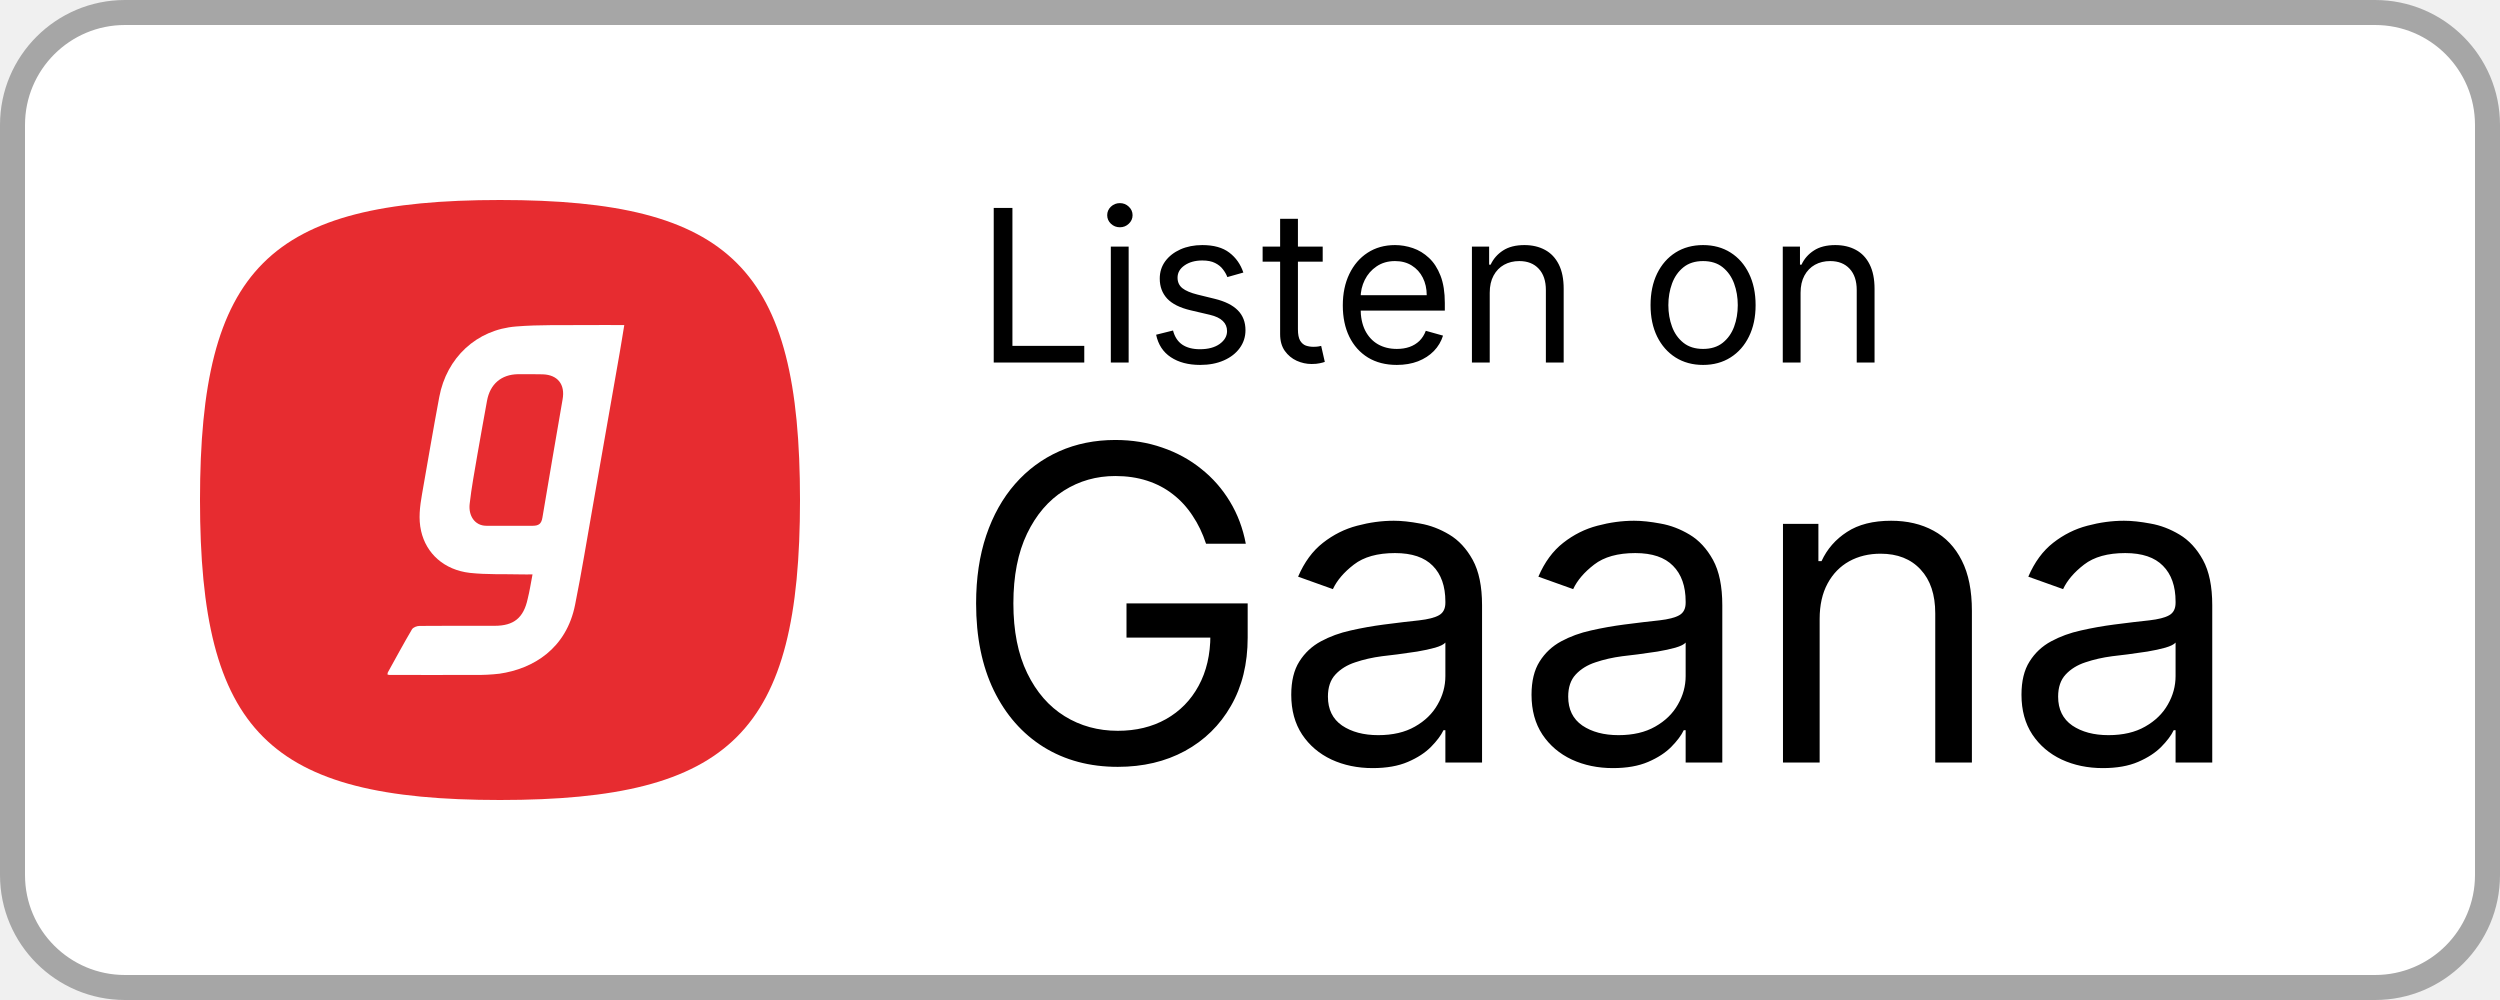
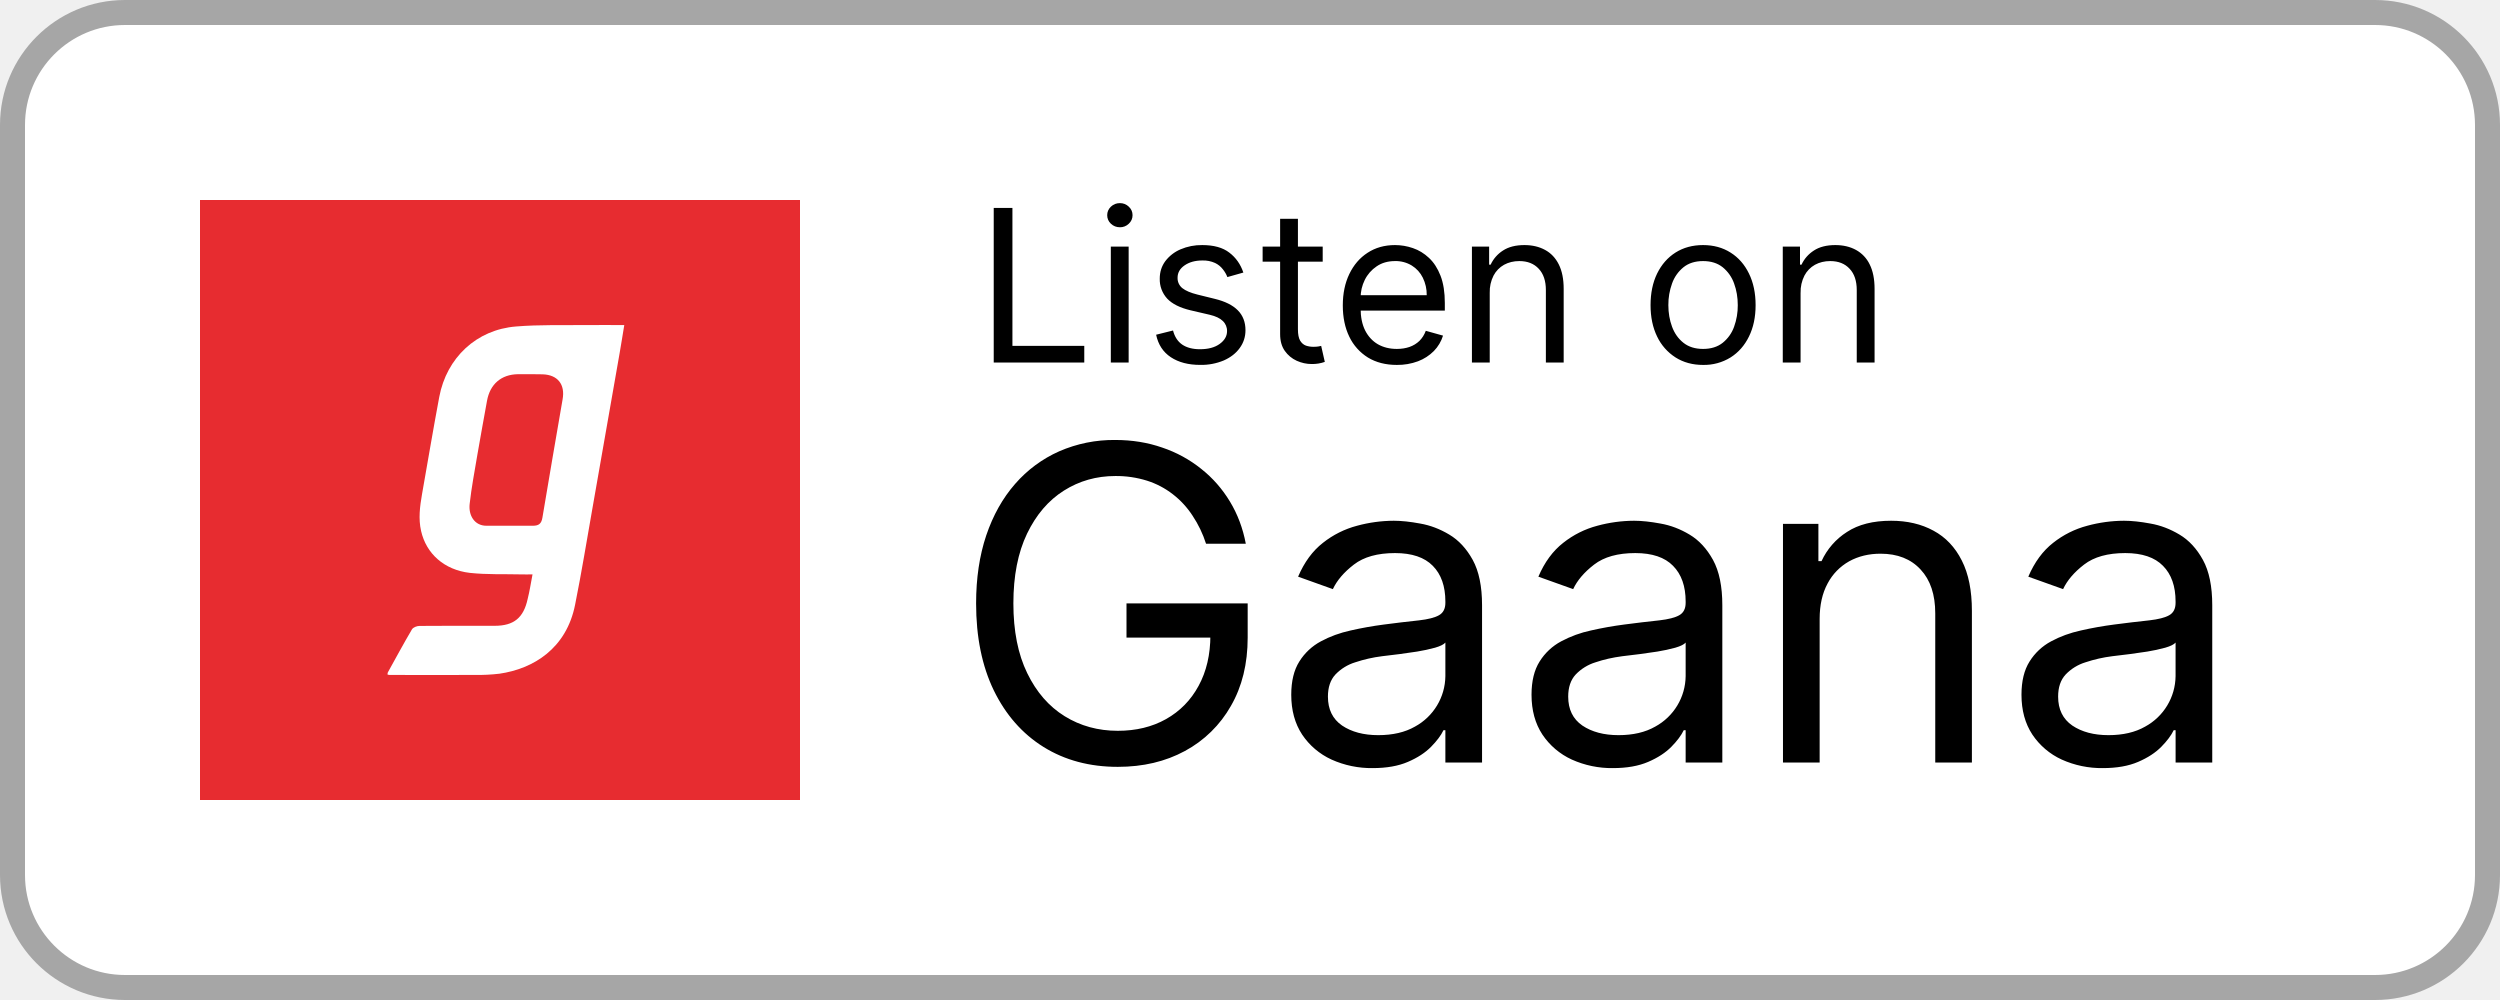
- <svg xmlns="http://www.w3.org/2000/svg" width="100" height="40" viewBox="0 0 100 40" fill="none">
-   <rect x="0.5" y="0.5" width="99" height="39" rx="4.5" fill="white" />
-   <path d="M10.525 29.475C8.685 27.635 8 24.635 8 20C8 15.365 8.685 12.365 10.525 10.525C12.365 8.685 15.365 8 20 8C24.635 8 27.635 8.685 29.475 10.525C31.315 12.365 32 15.365 32 20C32 24.635 31.315 27.635 29.475 29.475C27.635 31.315 24.635 32 20 32C15.365 32 12.365 31.315 10.525 29.475Z" fill="#E72C30" />
-   <path fill-rule="evenodd" clip-rule="evenodd" d="M23.447 13.003C23.941 12.997 24.433 13.003 24.971 13.003C24.905 13.399 24.847 13.776 24.781 14.149C24.424 16.204 24.061 18.261 23.7 20.317C23.472 21.608 23.263 22.9 23.004 24.188C22.656 25.943 21.336 26.751 19.98 26.948C19.652 26.986 19.321 27.003 18.991 26.997C17.849 27.003 16.707 26.997 15.564 26.997C15.542 26.995 15.52 26.99 15.5 26.981C15.505 26.953 15.5 26.921 15.513 26.897C15.833 26.319 16.145 25.741 16.479 25.173C16.528 25.093 16.677 25.037 16.781 25.037C17.785 25.027 18.783 25.032 19.787 25.032C20.551 25.032 20.943 24.716 21.107 23.956C21.187 23.64 21.231 23.339 21.301 22.976C21.128 22.976 20.988 22.981 20.848 22.976C20.163 22.959 19.472 22.989 18.792 22.915C17.763 22.795 17.048 22.141 16.844 21.241C16.731 20.748 16.796 20.26 16.88 19.772C17.108 18.476 17.328 17.173 17.571 15.879C17.864 14.309 19.061 13.183 20.645 13.059C21.575 12.983 22.512 13.012 23.445 13.003H23.447ZM20.716 14.968C20.052 14.979 19.6 15.364 19.48 16.035C19.351 16.757 19.217 17.476 19.093 18.2C18.984 18.849 18.86 19.497 18.787 20.151C18.731 20.617 18.983 21.031 19.455 21.031H21.312C21.548 21.031 21.656 20.949 21.696 20.709C21.959 19.131 22.232 17.552 22.504 15.973C22.611 15.381 22.311 14.992 21.709 14.973C21.377 14.963 21.049 14.968 20.716 14.968Z" fill="white" />
-   <path d="M39.749 14.5V8.318H40.497V13.836H43.371V14.5H39.749ZM44.433 14.5V9.864H45.146V14.5H44.433ZM44.795 9.091C44.657 9.091 44.537 9.044 44.436 8.949C44.338 8.854 44.288 8.741 44.288 8.608C44.288 8.475 44.338 8.361 44.436 8.267C44.537 8.172 44.657 8.125 44.795 8.125C44.934 8.125 45.053 8.172 45.152 8.267C45.252 8.361 45.303 8.475 45.303 8.608C45.303 8.741 45.252 8.854 45.152 8.949C45.053 9.044 44.934 9.091 44.795 9.091ZM49.734 10.902L49.094 11.083C49.054 10.976 48.995 10.873 48.916 10.772C48.84 10.67 48.735 10.585 48.602 10.519C48.47 10.452 48.3 10.419 48.092 10.419C47.809 10.419 47.572 10.484 47.383 10.615C47.196 10.744 47.102 10.908 47.102 11.107C47.102 11.284 47.167 11.424 47.295 11.527C47.424 11.629 47.626 11.715 47.899 11.783L48.587 11.952C49.002 12.053 49.311 12.207 49.514 12.414C49.717 12.62 49.819 12.884 49.819 13.208C49.819 13.474 49.742 13.711 49.59 13.921C49.439 14.13 49.227 14.295 48.956 14.415C48.684 14.536 48.368 14.597 48.008 14.597C47.535 14.597 47.144 14.494 46.834 14.289C46.524 14.084 46.328 13.784 46.245 13.389L46.921 13.22C46.986 13.47 47.107 13.657 47.286 13.782C47.468 13.906 47.704 13.969 47.996 13.969C48.328 13.969 48.591 13.898 48.787 13.758C48.984 13.615 49.082 13.444 49.082 13.244C49.082 13.083 49.026 12.948 48.913 12.84C48.801 12.729 48.628 12.647 48.394 12.592L47.621 12.411C47.197 12.311 46.885 12.155 46.686 11.943C46.489 11.73 46.39 11.463 46.39 11.143C46.39 10.882 46.463 10.65 46.61 10.449C46.759 10.248 46.962 10.09 47.217 9.975C47.475 9.861 47.766 9.803 48.092 9.803C48.551 9.803 48.911 9.904 49.173 10.105C49.437 10.306 49.624 10.572 49.734 10.902ZM52.908 9.864V10.467H50.505V9.864H52.908ZM51.205 8.753H51.917V13.172C51.917 13.373 51.947 13.524 52.005 13.625C52.065 13.723 52.142 13.79 52.234 13.824C52.329 13.856 52.429 13.872 52.533 13.872C52.612 13.872 52.676 13.868 52.727 13.86C52.777 13.85 52.817 13.842 52.847 13.836L52.992 14.476C52.944 14.494 52.876 14.512 52.79 14.53C52.703 14.55 52.594 14.56 52.461 14.56C52.26 14.56 52.062 14.517 51.869 14.431C51.678 14.344 51.519 14.212 51.392 14.035C51.267 13.858 51.205 13.635 51.205 13.365V8.753ZM55.873 14.597C55.426 14.597 55.041 14.498 54.717 14.301C54.395 14.102 54.147 13.824 53.972 13.468C53.798 13.11 53.712 12.693 53.712 12.218C53.712 11.743 53.798 11.325 53.972 10.962C54.147 10.598 54.39 10.314 54.702 10.111C55.016 9.906 55.382 9.803 55.801 9.803C56.042 9.803 56.281 9.844 56.516 9.924C56.752 10.005 56.966 10.135 57.159 10.316C57.352 10.495 57.506 10.733 57.621 11.029C57.736 11.325 57.793 11.689 57.793 12.121V12.423H54.219V11.807H57.069C57.069 11.546 57.016 11.312 56.912 11.107C56.809 10.902 56.662 10.74 56.471 10.621C56.282 10.502 56.058 10.443 55.801 10.443C55.517 10.443 55.272 10.514 55.064 10.655C54.859 10.793 54.701 10.974 54.59 11.198C54.48 11.421 54.424 11.661 54.424 11.916V12.327C54.424 12.677 54.485 12.974 54.605 13.217C54.728 13.459 54.898 13.643 55.116 13.77C55.333 13.894 55.586 13.957 55.873 13.957C56.06 13.957 56.229 13.931 56.38 13.878C56.533 13.824 56.665 13.743 56.776 13.637C56.886 13.528 56.972 13.393 57.032 13.232L57.721 13.425C57.648 13.659 57.526 13.864 57.355 14.041C57.184 14.216 56.973 14.353 56.721 14.452C56.47 14.548 56.187 14.597 55.873 14.597ZM59.589 11.711V14.5H58.877V9.864H59.565V10.588H59.625C59.734 10.353 59.899 10.164 60.12 10.021C60.342 9.876 60.627 9.803 60.977 9.803C61.291 9.803 61.566 9.868 61.801 9.996C62.037 10.123 62.22 10.316 62.351 10.576C62.482 10.834 62.547 11.16 62.547 11.554V14.5H61.835V11.602C61.835 11.238 61.74 10.954 61.551 10.751C61.362 10.546 61.102 10.443 60.772 10.443C60.545 10.443 60.342 10.492 60.163 10.591C59.985 10.69 59.846 10.834 59.743 11.023C59.64 11.212 59.589 11.441 59.589 11.711ZM68.123 14.597C67.704 14.597 67.337 14.497 67.021 14.298C66.707 14.098 66.462 13.82 66.285 13.462C66.11 13.104 66.022 12.685 66.022 12.206C66.022 11.723 66.11 11.301 66.285 10.941C66.462 10.581 66.707 10.301 67.021 10.102C67.337 9.903 67.704 9.803 68.123 9.803C68.541 9.803 68.908 9.903 69.222 10.102C69.538 10.301 69.783 10.581 69.958 10.941C70.135 11.301 70.224 11.723 70.224 12.206C70.224 12.685 70.135 13.104 69.958 13.462C69.783 13.82 69.538 14.098 69.222 14.298C68.908 14.497 68.541 14.597 68.123 14.597ZM68.123 13.957C68.441 13.957 68.703 13.875 68.908 13.712C69.113 13.549 69.265 13.335 69.364 13.069C69.462 12.804 69.511 12.516 69.511 12.206C69.511 11.896 69.462 11.607 69.364 11.34C69.265 11.072 69.113 10.856 68.908 10.691C68.703 10.526 68.441 10.443 68.123 10.443C67.805 10.443 67.543 10.526 67.338 10.691C67.133 10.856 66.981 11.072 66.882 11.34C66.784 11.607 66.734 11.896 66.734 12.206C66.734 12.516 66.784 12.804 66.882 13.069C66.981 13.335 67.133 13.549 67.338 13.712C67.543 13.875 67.805 13.957 68.123 13.957ZM72.023 11.711V14.5H71.311V9.864H71.999V10.588H72.06C72.168 10.353 72.333 10.164 72.555 10.021C72.776 9.876 73.062 9.803 73.412 9.803C73.726 9.803 74.001 9.868 74.236 9.996C74.472 10.123 74.655 10.316 74.785 10.576C74.916 10.834 74.982 11.16 74.982 11.554V14.5H74.269V11.602C74.269 11.238 74.175 10.954 73.986 10.751C73.796 10.546 73.537 10.443 73.207 10.443C72.979 10.443 72.776 10.492 72.597 10.591C72.42 10.69 72.28 10.834 72.177 11.023C72.075 11.212 72.023 11.441 72.023 11.711Z" fill="black" />
-   <path d="M48.242 21.75C48.105 21.332 47.925 20.957 47.701 20.625C47.481 20.29 47.218 20.004 46.912 19.768C46.609 19.531 46.265 19.351 45.88 19.227C45.495 19.103 45.072 19.041 44.612 19.041C43.858 19.041 43.172 19.235 42.555 19.625C41.938 20.014 41.447 20.588 41.082 21.346C40.718 22.104 40.535 23.034 40.535 24.136C40.535 25.238 40.72 26.169 41.089 26.927C41.457 27.685 41.957 28.259 42.586 28.648C43.216 29.038 43.925 29.232 44.712 29.232C45.441 29.232 46.083 29.077 46.638 28.766C47.197 28.451 47.633 28.008 47.943 27.436C48.258 26.86 48.416 26.183 48.416 25.404L48.888 25.504H45.06V24.136H49.907V25.504C49.907 26.552 49.683 27.463 49.236 28.238C48.792 29.013 48.179 29.613 47.396 30.04C46.617 30.463 45.722 30.674 44.712 30.674C43.585 30.674 42.595 30.409 41.741 29.879C40.892 29.348 40.229 28.594 39.752 27.616C39.28 26.639 39.044 25.479 39.044 24.136C39.044 23.13 39.179 22.224 39.448 21.421C39.721 20.613 40.107 19.925 40.604 19.357C41.101 18.79 41.689 18.355 42.369 18.052C43.048 17.75 43.796 17.599 44.612 17.599C45.283 17.599 45.909 17.7 46.489 17.903C47.073 18.102 47.593 18.386 48.049 18.755C48.509 19.119 48.892 19.556 49.199 20.066C49.505 20.571 49.716 21.133 49.832 21.75H48.242ZM54.907 30.724C54.302 30.724 53.753 30.61 53.26 30.382C52.767 30.15 52.375 29.816 52.085 29.381C51.795 28.942 51.65 28.412 51.65 27.791C51.65 27.244 51.758 26.8 51.973 26.461C52.189 26.117 52.477 25.847 52.837 25.653C53.198 25.458 53.595 25.313 54.03 25.218C54.47 25.118 54.911 25.04 55.354 24.982C55.934 24.907 56.404 24.851 56.765 24.814C57.129 24.772 57.395 24.704 57.56 24.609C57.73 24.513 57.815 24.348 57.815 24.111V24.062C57.815 23.449 57.647 22.972 57.312 22.633C56.98 22.293 56.477 22.123 55.801 22.123C55.101 22.123 54.552 22.276 54.155 22.583C53.757 22.889 53.477 23.217 53.316 23.565L51.924 23.067C52.172 22.488 52.504 22.036 52.918 21.713C53.337 21.385 53.792 21.158 54.285 21.029C54.782 20.896 55.271 20.83 55.752 20.83C56.058 20.83 56.411 20.867 56.808 20.942C57.21 21.012 57.597 21.16 57.97 21.383C58.347 21.607 58.66 21.945 58.909 22.396C59.157 22.848 59.282 23.453 59.282 24.211V30.5H57.815V29.207H57.74C57.641 29.415 57.475 29.636 57.243 29.872C57.011 30.108 56.703 30.309 56.317 30.475C55.932 30.641 55.462 30.724 54.907 30.724ZM55.13 29.406C55.71 29.406 56.199 29.292 56.597 29.064C56.999 28.837 57.301 28.542 57.504 28.182C57.712 27.822 57.815 27.442 57.815 27.045V25.702C57.753 25.777 57.616 25.845 57.405 25.907C57.198 25.965 56.957 26.017 56.684 26.063C56.415 26.104 56.152 26.142 55.895 26.175C55.642 26.204 55.437 26.229 55.279 26.249C54.898 26.299 54.542 26.38 54.211 26.492C53.883 26.599 53.618 26.763 53.415 26.983C53.216 27.198 53.117 27.492 53.117 27.865C53.117 28.375 53.305 28.76 53.682 29.021C54.064 29.278 54.546 29.406 55.13 29.406ZM64.517 30.724C63.913 30.724 63.364 30.61 62.871 30.382C62.378 30.15 61.986 29.816 61.696 29.381C61.406 28.942 61.261 28.412 61.261 27.791C61.261 27.244 61.369 26.8 61.584 26.461C61.8 26.117 62.088 25.847 62.448 25.653C62.809 25.458 63.206 25.313 63.641 25.218C64.08 25.118 64.522 25.04 64.965 24.982C65.545 24.907 66.015 24.851 66.376 24.814C66.74 24.772 67.005 24.704 67.171 24.609C67.341 24.513 67.426 24.348 67.426 24.111V24.062C67.426 23.449 67.258 22.972 66.922 22.633C66.591 22.293 66.088 22.123 65.412 22.123C64.712 22.123 64.163 22.276 63.766 22.583C63.368 22.889 63.088 23.217 62.927 23.565L61.535 23.067C61.783 22.488 62.115 22.036 62.529 21.713C62.947 21.385 63.403 21.158 63.896 21.029C64.393 20.896 64.882 20.83 65.363 20.83C65.669 20.83 66.021 20.867 66.419 20.942C66.821 21.012 67.208 21.16 67.581 21.383C67.958 21.607 68.271 21.945 68.52 22.396C68.768 22.848 68.892 23.453 68.892 24.211V30.5H67.426V29.207H67.351C67.252 29.415 67.086 29.636 66.854 29.872C66.622 30.108 66.314 30.309 65.928 30.475C65.543 30.641 65.073 30.724 64.517 30.724ZM64.741 29.406C65.321 29.406 65.81 29.292 66.208 29.064C66.61 28.837 66.912 28.542 67.115 28.182C67.322 27.822 67.426 27.442 67.426 27.045V25.702C67.364 25.777 67.227 25.845 67.016 25.907C66.809 25.965 66.568 26.017 66.295 26.063C66.025 26.104 65.763 26.142 65.506 26.175C65.253 26.204 65.048 26.229 64.89 26.249C64.509 26.299 64.153 26.38 63.822 26.492C63.494 26.599 63.229 26.763 63.026 26.983C62.827 27.198 62.728 27.492 62.728 27.865C62.728 28.375 62.916 28.76 63.293 29.021C63.674 29.278 64.157 29.406 64.741 29.406ZM72.786 24.758V30.5H71.319V20.954H72.736V22.446H72.861C73.084 21.961 73.424 21.572 73.88 21.278C74.335 20.979 74.924 20.83 75.645 20.83C76.291 20.83 76.856 20.963 77.341 21.228C77.826 21.489 78.203 21.887 78.472 22.421C78.742 22.951 78.876 23.623 78.876 24.435V30.5H77.41V24.534C77.41 23.784 77.215 23.2 76.825 22.782C76.436 22.359 75.901 22.148 75.222 22.148C74.754 22.148 74.335 22.249 73.967 22.452C73.602 22.655 73.314 22.951 73.103 23.341C72.892 23.73 72.786 24.203 72.786 24.758ZM84.115 30.724C83.51 30.724 82.961 30.61 82.468 30.382C81.975 30.15 81.584 29.816 81.294 29.381C81.004 28.942 80.859 28.412 80.859 27.791C80.859 27.244 80.966 26.8 81.182 26.461C81.397 26.117 81.685 25.847 82.046 25.653C82.406 25.458 82.804 25.313 83.239 25.218C83.678 25.118 84.119 25.04 84.563 24.982C85.143 24.907 85.613 24.851 85.973 24.814C86.338 24.772 86.603 24.704 86.769 24.609C86.939 24.513 87.023 24.348 87.023 24.111V24.062C87.023 23.449 86.856 22.972 86.52 22.633C86.189 22.293 85.685 22.123 85.01 22.123C84.31 22.123 83.761 22.276 83.363 22.583C82.966 22.889 82.686 23.217 82.524 23.565L81.132 23.067C81.381 22.488 81.712 22.036 82.126 21.713C82.545 21.385 83.001 21.158 83.494 21.029C83.991 20.896 84.48 20.83 84.96 20.83C85.267 20.83 85.619 20.867 86.017 20.942C86.419 21.012 86.806 21.16 87.179 21.383C87.556 21.607 87.869 21.945 88.117 22.396C88.366 22.848 88.49 23.453 88.49 24.211V30.5H87.023V29.207H86.949C86.85 29.415 86.684 29.636 86.452 29.872C86.22 30.108 85.911 30.309 85.526 30.475C85.141 30.641 84.67 30.724 84.115 30.724ZM84.339 29.406C84.919 29.406 85.408 29.292 85.805 29.064C86.207 28.837 86.51 28.542 86.713 28.182C86.92 27.822 87.023 27.442 87.023 27.045V25.702C86.961 25.777 86.825 25.845 86.613 25.907C86.406 25.965 86.166 26.017 85.892 26.063C85.623 26.104 85.36 26.142 85.103 26.175C84.85 26.204 84.645 26.229 84.488 26.249C84.107 26.299 83.751 26.38 83.419 26.492C83.092 26.599 82.827 26.763 82.624 26.983C82.425 27.198 82.325 27.492 82.325 27.865C82.325 28.375 82.514 28.76 82.891 29.021C83.272 29.278 83.755 29.406 84.339 29.406Z" fill="black" />
-   <rect x="0.5" y="0.5" width="99" height="39" rx="4.5" stroke="#A6A6A6" />
+ <svg xmlns="http://www.w3.org/2000/svg" width="100" height="40" fill="none" viewBox="0 0 100 40">
+   <rect width="99" height="39" x=".5" y=".5" fill="#fff" rx="4.5" />
+   <rect width="99" height="39" x=".5" y=".5" stroke="#A6A6A6" rx="4.5" />
+   <path fill="#E72C30" d="M8 8h24v24H8z" />
+   <path fill="#fff" fill-rule="evenodd" d="M23.447 13.003c.494-.006.986 0 1.524 0-.066.396-.124.773-.19 1.146-.357 2.055-.72 4.112-1.081 6.168-.228 1.291-.437 2.583-.696 3.871-.348 1.755-1.668 2.563-3.024 2.76a7.466 7.466 0 0 1-.99.05c-1.14.005-2.283 0-3.426 0a.202.202 0 0 1-.064-.017c.005-.028 0-.06.013-.084.32-.578.632-1.156.966-1.724.049-.08.198-.136.302-.136 1.004-.01 2.002-.005 3.006-.005.764 0 1.156-.316 1.32-1.076.08-.316.124-.617.194-.98-.173 0-.313.005-.453 0-.685-.017-1.376.013-2.056-.061-1.03-.12-1.744-.774-1.948-1.674-.113-.493-.048-.98.036-1.469.228-1.296.448-2.599.69-3.893.294-1.57 1.491-2.696 3.075-2.82.93-.076 1.867-.047 2.8-.056h.002Zm-2.731 1.965c-.664.01-1.116.396-1.236 1.067-.13.722-.263 1.441-.387 2.165-.109.65-.233 1.297-.306 1.95-.056.467.196.88.668.88h1.857c.236 0 .344-.08.384-.32.263-1.58.536-3.158.808-4.737.107-.592-.193-.98-.795-1-.332-.01-.66-.005-.993-.005Z" clip-rule="evenodd" />
+   <path fill="#000" d="M39.749 14.5V8.318h.748v5.518h2.874v.664h-3.622Zm4.684 0V9.864h.713V14.5h-.713Zm.362-5.41a.506.506 0 0 1-.359-.141.456.456 0 0 1-.148-.341c0-.133.05-.247.148-.341.1-.095.22-.142.36-.142.138 0 .257.047.356.142.1.094.15.208.15.341 0 .133-.05.246-.15.341a.496.496 0 0 1-.357.142Zm4.94 1.812-.64.181c-.04-.107-.1-.21-.179-.31a.865.865 0 0 0-.313-.254 1.14 1.14 0 0 0-.51-.1c-.284 0-.52.065-.71.196-.187.129-.28.293-.28.492a.51.51 0 0 0 .192.42c.13.102.33.188.604.256l.688.17c.415.1.724.254.927.461.203.206.305.47.305.794 0 .266-.077.503-.23.713-.15.209-.362.374-.633.495a2.33 2.33 0 0 1-.948.18c-.473 0-.864-.102-1.174-.307-.31-.205-.506-.505-.589-.9l.676-.169c.065.25.186.437.365.562.182.124.418.187.71.187.332 0 .595-.07.79-.211.198-.143.296-.314.296-.514a.54.54 0 0 0-.169-.404c-.112-.11-.285-.193-.519-.248l-.773-.18c-.424-.101-.736-.257-.935-.469a1.133 1.133 0 0 1-.296-.8c0-.261.073-.493.22-.694a1.5 1.5 0 0 1 .607-.474 2.13 2.13 0 0 1 .875-.172c.46 0 .82.1 1.081.302.264.201.45.467.561.797Zm3.173-1.038v.603h-2.403v-.603h2.403Zm-1.703-1.111h.712v4.419c0 .201.03.352.088.453.06.098.137.165.23.199a.92.92 0 0 0 .298.048c.079 0 .143-.004.194-.012l.12-.024.145.64a1.491 1.491 0 0 1-.531.085c-.201 0-.399-.044-.592-.13a1.177 1.177 0 0 1-.477-.396c-.125-.177-.187-.4-.187-.67V8.753Zm4.668 5.844c-.447 0-.832-.099-1.156-.296a1.99 1.99 0 0 1-.745-.833c-.174-.358-.26-.775-.26-1.25s.086-.893.26-1.256c.175-.364.418-.648.73-.85.314-.206.68-.309 1.099-.309.241 0 .48.04.715.121.236.08.45.211.643.392.193.18.347.417.462.713.115.296.172.66.172 1.092v.302h-3.574v-.616h2.85a1.52 1.52 0 0 0-.157-.7 1.183 1.183 0 0 0-.441-.486 1.234 1.234 0 0 0-.67-.178c-.284 0-.53.07-.737.212a1.39 1.39 0 0 0-.474.543c-.11.223-.166.463-.166.718v.41c0 .35.06.648.181.891.123.242.293.426.51.553.218.124.47.187.758.187.187 0 .356-.027.507-.079.153-.054.285-.135.396-.241.11-.109.196-.244.256-.405l.689.193a1.526 1.526 0 0 1-.366.616 1.78 1.78 0 0 1-.634.41 2.35 2.35 0 0 1-.848.146Zm3.716-2.886V14.5h-.712V9.864h.688v.724h.06a1.33 1.33 0 0 1 .495-.567c.222-.145.507-.218.858-.218.313 0 .588.065.823.193.236.127.42.32.55.58.13.258.196.584.196.978V14.5h-.712v-2.898c0-.364-.095-.648-.284-.85-.19-.206-.449-.309-.779-.309-.227 0-.43.05-.61.148a1.058 1.058 0 0 0-.42.432 1.43 1.43 0 0 0-.153.688Zm8.534 2.886c-.419 0-.786-.1-1.102-.3a2.018 2.018 0 0 1-.736-.835c-.175-.358-.263-.777-.263-1.256 0-.483.088-.905.263-1.265.177-.36.422-.64.736-.839.316-.2.683-.299 1.102-.299.418 0 .785.1 1.099.3.316.198.561.478.736.838.177.36.266.782.266 1.265 0 .479-.089.898-.266 1.256-.175.358-.42.636-.736.836a2.01 2.01 0 0 1-1.1.299Zm0-.64c.318 0 .58-.082.785-.245a1.44 1.44 0 0 0 .456-.643 2.47 2.47 0 0 0 .147-.863c0-.31-.049-.599-.147-.866a1.46 1.46 0 0 0-.456-.65c-.206-.164-.467-.247-.785-.247s-.58.083-.785.248a1.46 1.46 0 0 0-.456.649 2.487 2.487 0 0 0-.148.866c0 .31.05.598.148.863.099.266.25.48.456.643.205.163.467.245.785.245Zm3.9-2.246V14.5h-.712V9.864H72v.724h.06c.11-.235.274-.424.496-.567.221-.145.507-.218.857-.218.314 0 .589.065.824.193a1.3 1.3 0 0 1 .55.58c.13.258.196.584.196.978V14.5h-.713v-2.898c0-.364-.094-.648-.284-.85-.189-.206-.448-.309-.778-.309-.228 0-.43.05-.61.148a1.059 1.059 0 0 0-.42.432 1.43 1.43 0 0 0-.154.688ZM48.242 21.75a4.49 4.49 0 0 0-.541-1.125 3.47 3.47 0 0 0-.79-.857 3.313 3.313 0 0 0-1.031-.541 4.11 4.11 0 0 0-1.268-.186c-.754 0-1.44.194-2.057.584-.617.39-1.108.963-1.473 1.721-.364.758-.547 1.688-.547 2.79s.185 2.033.554 2.79c.368.759.868 1.333 1.497 1.722.63.39 1.339.584 2.126.584.729 0 1.371-.155 1.926-.466.56-.315.995-.758 1.305-1.33.315-.576.473-1.253.473-2.032l.472.1H45.06v-1.368h4.847v1.368c0 1.048-.224 1.96-.671 2.734a4.636 4.636 0 0 1-1.84 1.802c-.779.423-1.674.634-2.684.634-1.127 0-2.117-.265-2.97-.795-.85-.53-1.513-1.285-1.99-2.263-.472-.977-.708-2.137-.708-3.48 0-1.006.135-1.912.404-2.715.273-.808.659-1.496 1.156-2.064a5.053 5.053 0 0 1 1.765-1.305 5.454 5.454 0 0 1 2.243-.453c.671 0 1.297.101 1.877.304a5.037 5.037 0 0 1 1.56.852c.46.364.843.801 1.15 1.31.306.506.517 1.068.633 1.685h-1.59Zm6.665 8.974a3.878 3.878 0 0 1-1.647-.342 2.826 2.826 0 0 1-1.175-1c-.29-.44-.435-.97-.435-1.591 0-.547.108-.99.323-1.33a2.28 2.28 0 0 1 .864-.808c.36-.195.758-.34 1.193-.435.44-.1.88-.178 1.324-.236a56.63 56.63 0 0 1 1.41-.168c.365-.042.63-.11.796-.205.17-.096.255-.261.255-.498v-.05c0-.612-.168-1.089-.503-1.428-.332-.34-.835-.51-1.51-.51-.7 0-1.25.153-1.647.46-.398.306-.678.634-.84.982l-1.391-.498c.248-.58.58-1.031.994-1.354a3.728 3.728 0 0 1 1.367-.684 5.675 5.675 0 0 1 1.467-.199c.306 0 .659.038 1.056.112.402.07.79.218 1.162.441.377.224.69.562.939 1.013.248.452.373 1.057.373 1.815V30.5h-1.467v-1.293h-.075c-.099.207-.265.43-.497.665-.232.236-.54.437-.926.603-.385.166-.855.249-1.41.249Zm.223-1.318c.58 0 1.07-.114 1.467-.341a2.327 2.327 0 0 0 1.218-2.02v-1.343c-.062.075-.199.143-.41.205a6.93 6.93 0 0 1-.721.156 32.755 32.755 0 0 1-1.404.186 5.6 5.6 0 0 0-1.07.243 1.842 1.842 0 0 0-.795.49c-.199.216-.298.51-.298.883 0 .51.188.895.565 1.156.382.257.864.385 1.448.385Zm9.387 1.318a3.879 3.879 0 0 1-1.646-.342 2.826 2.826 0 0 1-1.175-1c-.29-.44-.435-.97-.435-1.591 0-.547.108-.99.323-1.33a2.28 2.28 0 0 1 .864-.808 4.54 4.54 0 0 1 1.193-.435c.44-.1.88-.178 1.324-.236a56.63 56.63 0 0 1 1.41-.168c.365-.042.63-.11.796-.205.17-.096.255-.261.255-.498v-.05c0-.612-.168-1.089-.504-1.428-.33-.34-.834-.51-1.51-.51-.7 0-1.249.153-1.647.46-.397.306-.677.634-.838.982l-1.392-.498c.248-.58.58-1.031.994-1.354a3.727 3.727 0 0 1 1.367-.684 5.676 5.676 0 0 1 1.467-.199c.306 0 .658.038 1.056.112.402.07.79.218 1.162.441.377.224.69.562.939 1.013.248.452.373 1.057.373 1.815V30.5h-1.467v-1.293h-.075c-.1.207-.265.43-.497.665-.232.236-.54.437-.926.603-.385.166-.855.249-1.41.249Zm.224-1.318c.58 0 1.07-.114 1.467-.341a2.327 2.327 0 0 0 1.218-2.02v-1.343c-.062.075-.199.143-.41.205a6.92 6.92 0 0 1-.721.156 32.684 32.684 0 0 1-1.405.186c-.38.05-.737.13-1.069.243a1.842 1.842 0 0 0-.795.49c-.199.216-.298.51-.298.883 0 .51.188.895.565 1.156.381.257.864.385 1.448.385Zm8.045-4.648V30.5h-1.467v-9.546h1.417v1.492h.125a2.726 2.726 0 0 1 1.019-1.168c.456-.299 1.044-.448 1.765-.448.646 0 1.212.133 1.696.398.485.261.862.659 1.131 1.193.27.53.404 1.202.404 2.014V30.5H77.41v-5.966c0-.75-.195-1.334-.585-1.752-.389-.423-.924-.634-1.603-.634-.468 0-.886.101-1.255.304a2.18 2.18 0 0 0-.864.889c-.211.39-.317.862-.317 1.417Zm11.33 5.966a3.878 3.878 0 0 1-1.648-.342 2.826 2.826 0 0 1-1.174-1c-.29-.44-.435-.97-.435-1.591 0-.547.108-.99.323-1.33a2.28 2.28 0 0 1 .864-.808c.36-.195.758-.34 1.193-.435.44-.1.88-.178 1.324-.236a56.63 56.63 0 0 1 1.41-.168c.365-.042.63-.11.796-.205.17-.096.254-.261.254-.498v-.05c0-.612-.167-1.089-.503-1.428-.331-.34-.835-.51-1.51-.51-.7 0-1.25.153-1.647.46-.397.306-.677.634-.839.982l-1.392-.498c.249-.58.58-1.031.994-1.354a3.728 3.728 0 0 1 1.368-.684 5.675 5.675 0 0 1 1.466-.199c.307 0 .66.038 1.057.112.402.07.789.218 1.162.441.377.224.69.562.938 1.013.249.452.373 1.057.373 1.815V30.5h-1.466v-1.293h-.075c-.1.207-.265.43-.497.665-.232.236-.54.437-.926.603-.385.166-.856.249-1.41.249Zm.223-1.318c.58 0 1.069-.114 1.466-.341a2.327 2.327 0 0 0 1.218-2.02v-1.343c-.062.075-.198.143-.41.205a6.93 6.93 0 0 1-.72.156 32.691 32.691 0 0 1-1.405.186 5.6 5.6 0 0 0-1.069.243 1.842 1.842 0 0 0-.795.49c-.2.216-.299.51-.299.883 0 .51.189.895.566 1.156.381.257.864.385 1.448.385Z" />
</svg>
